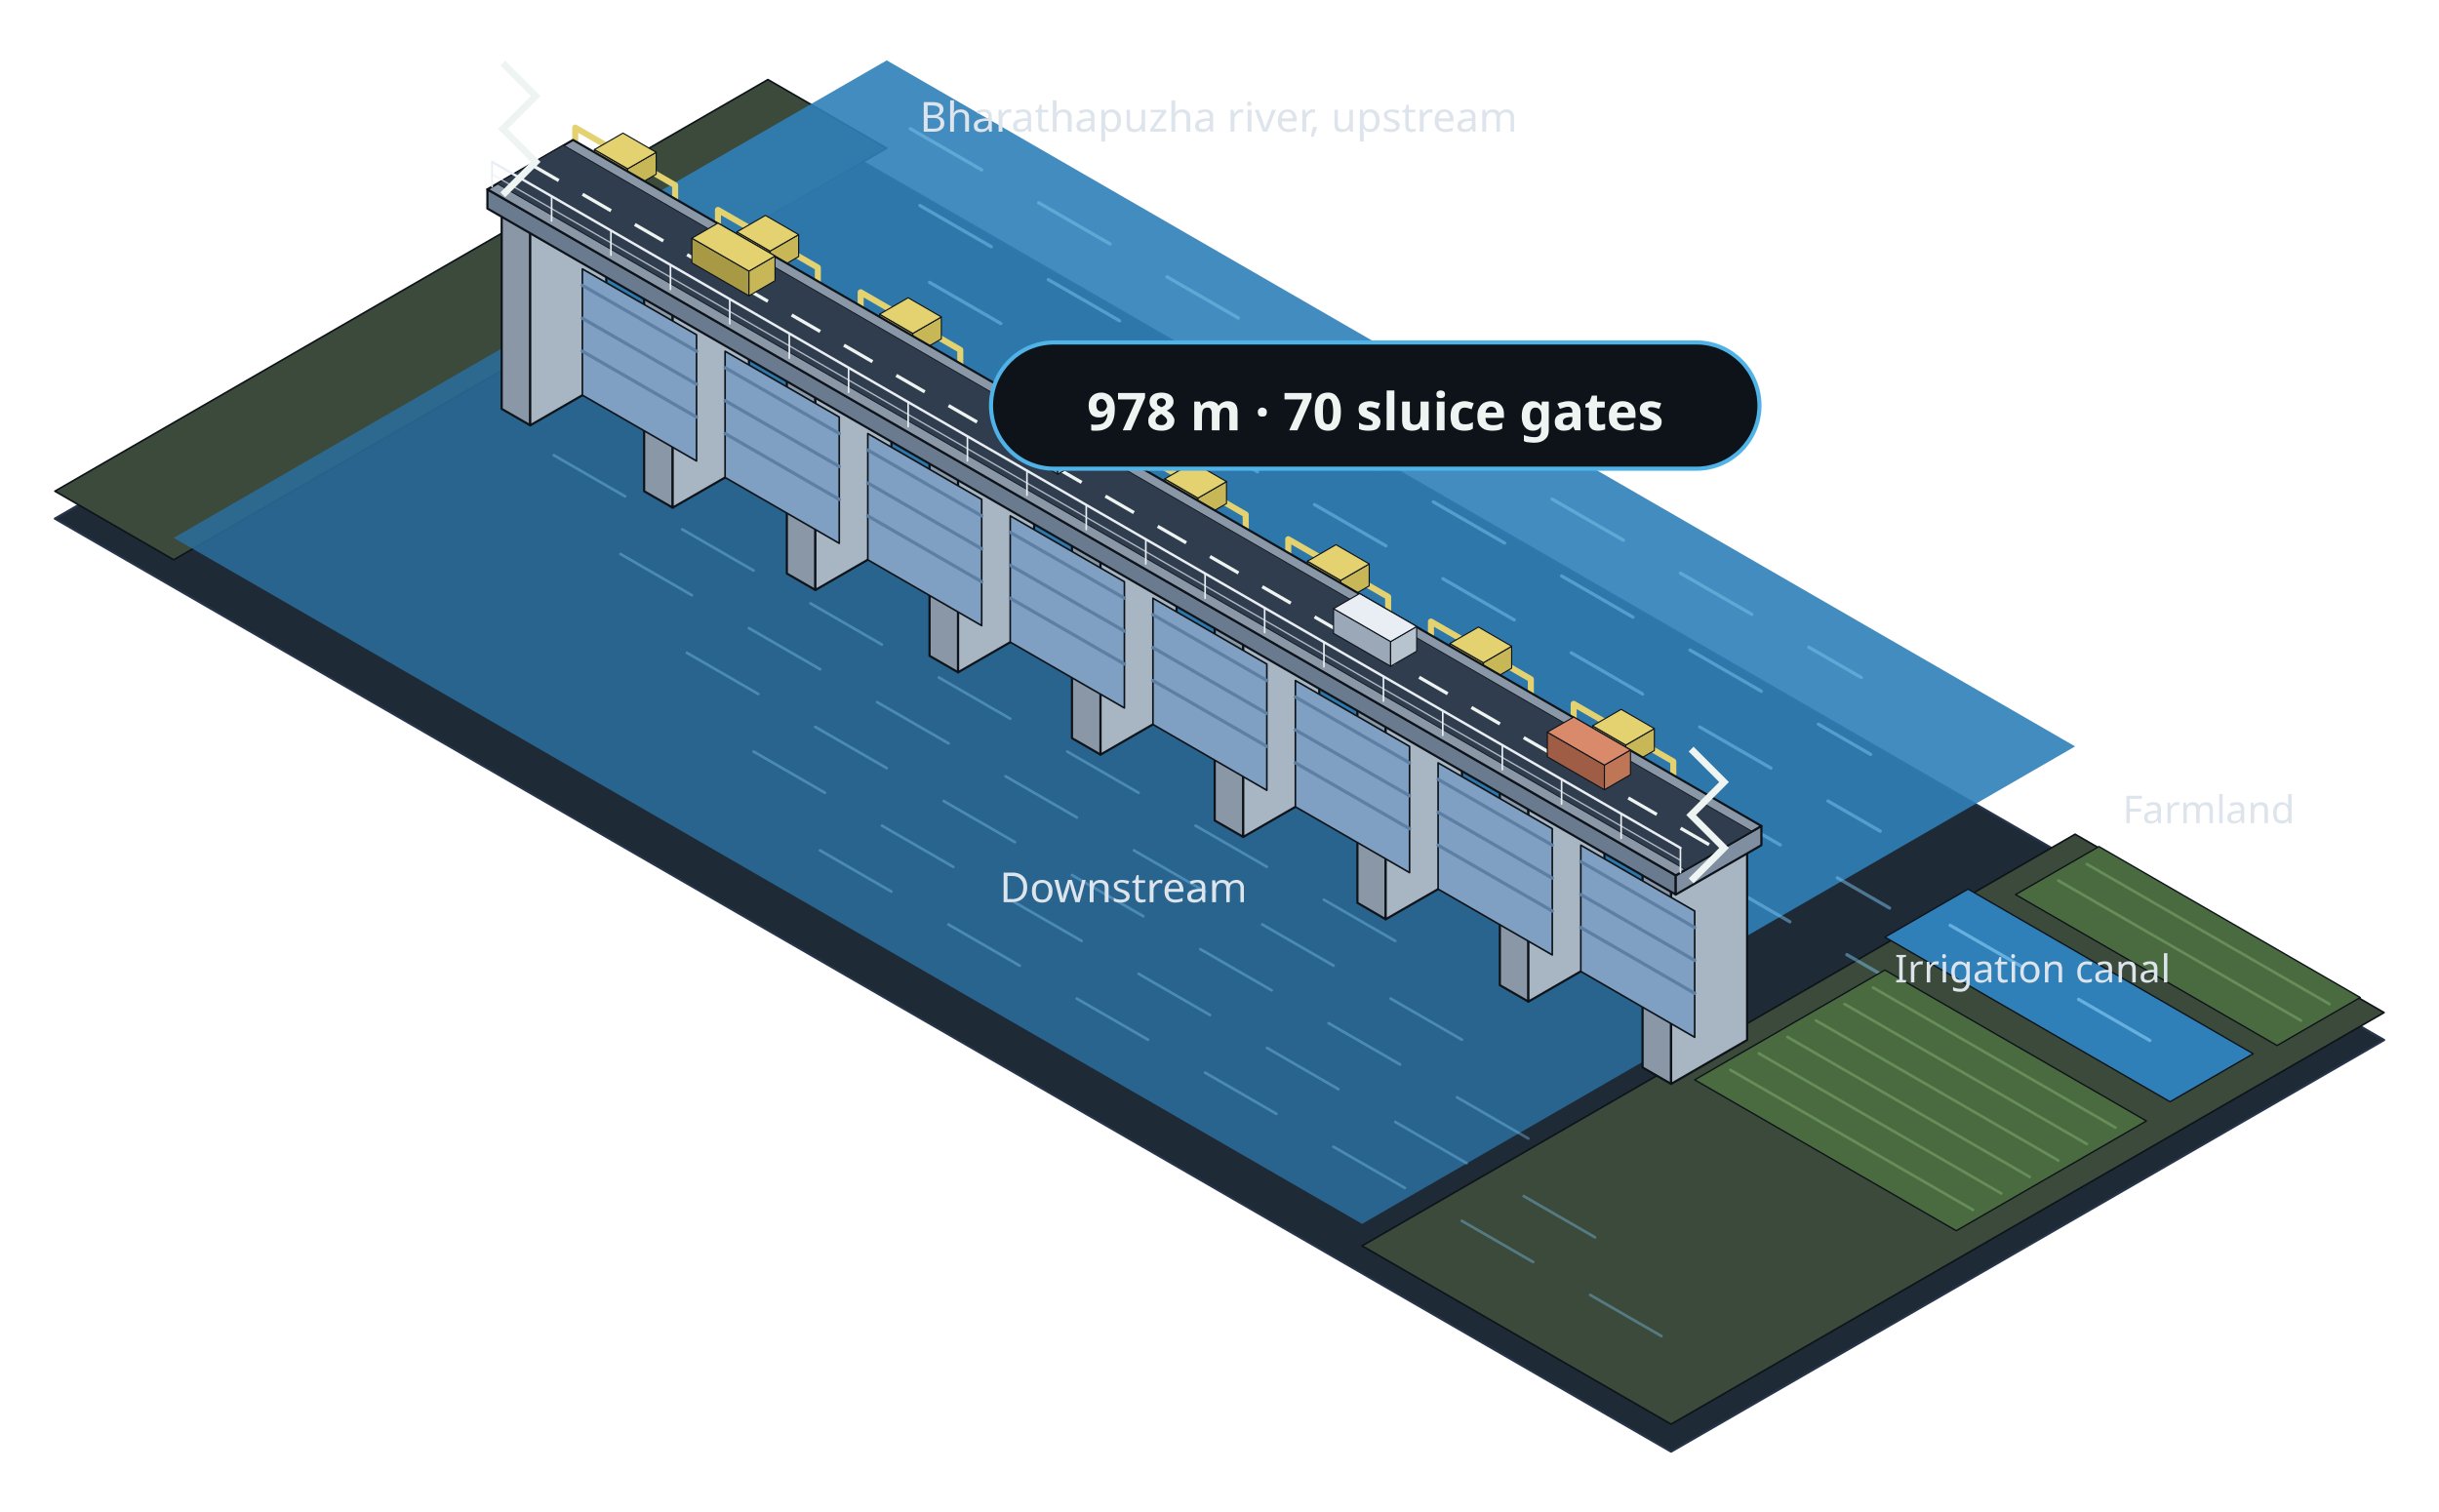
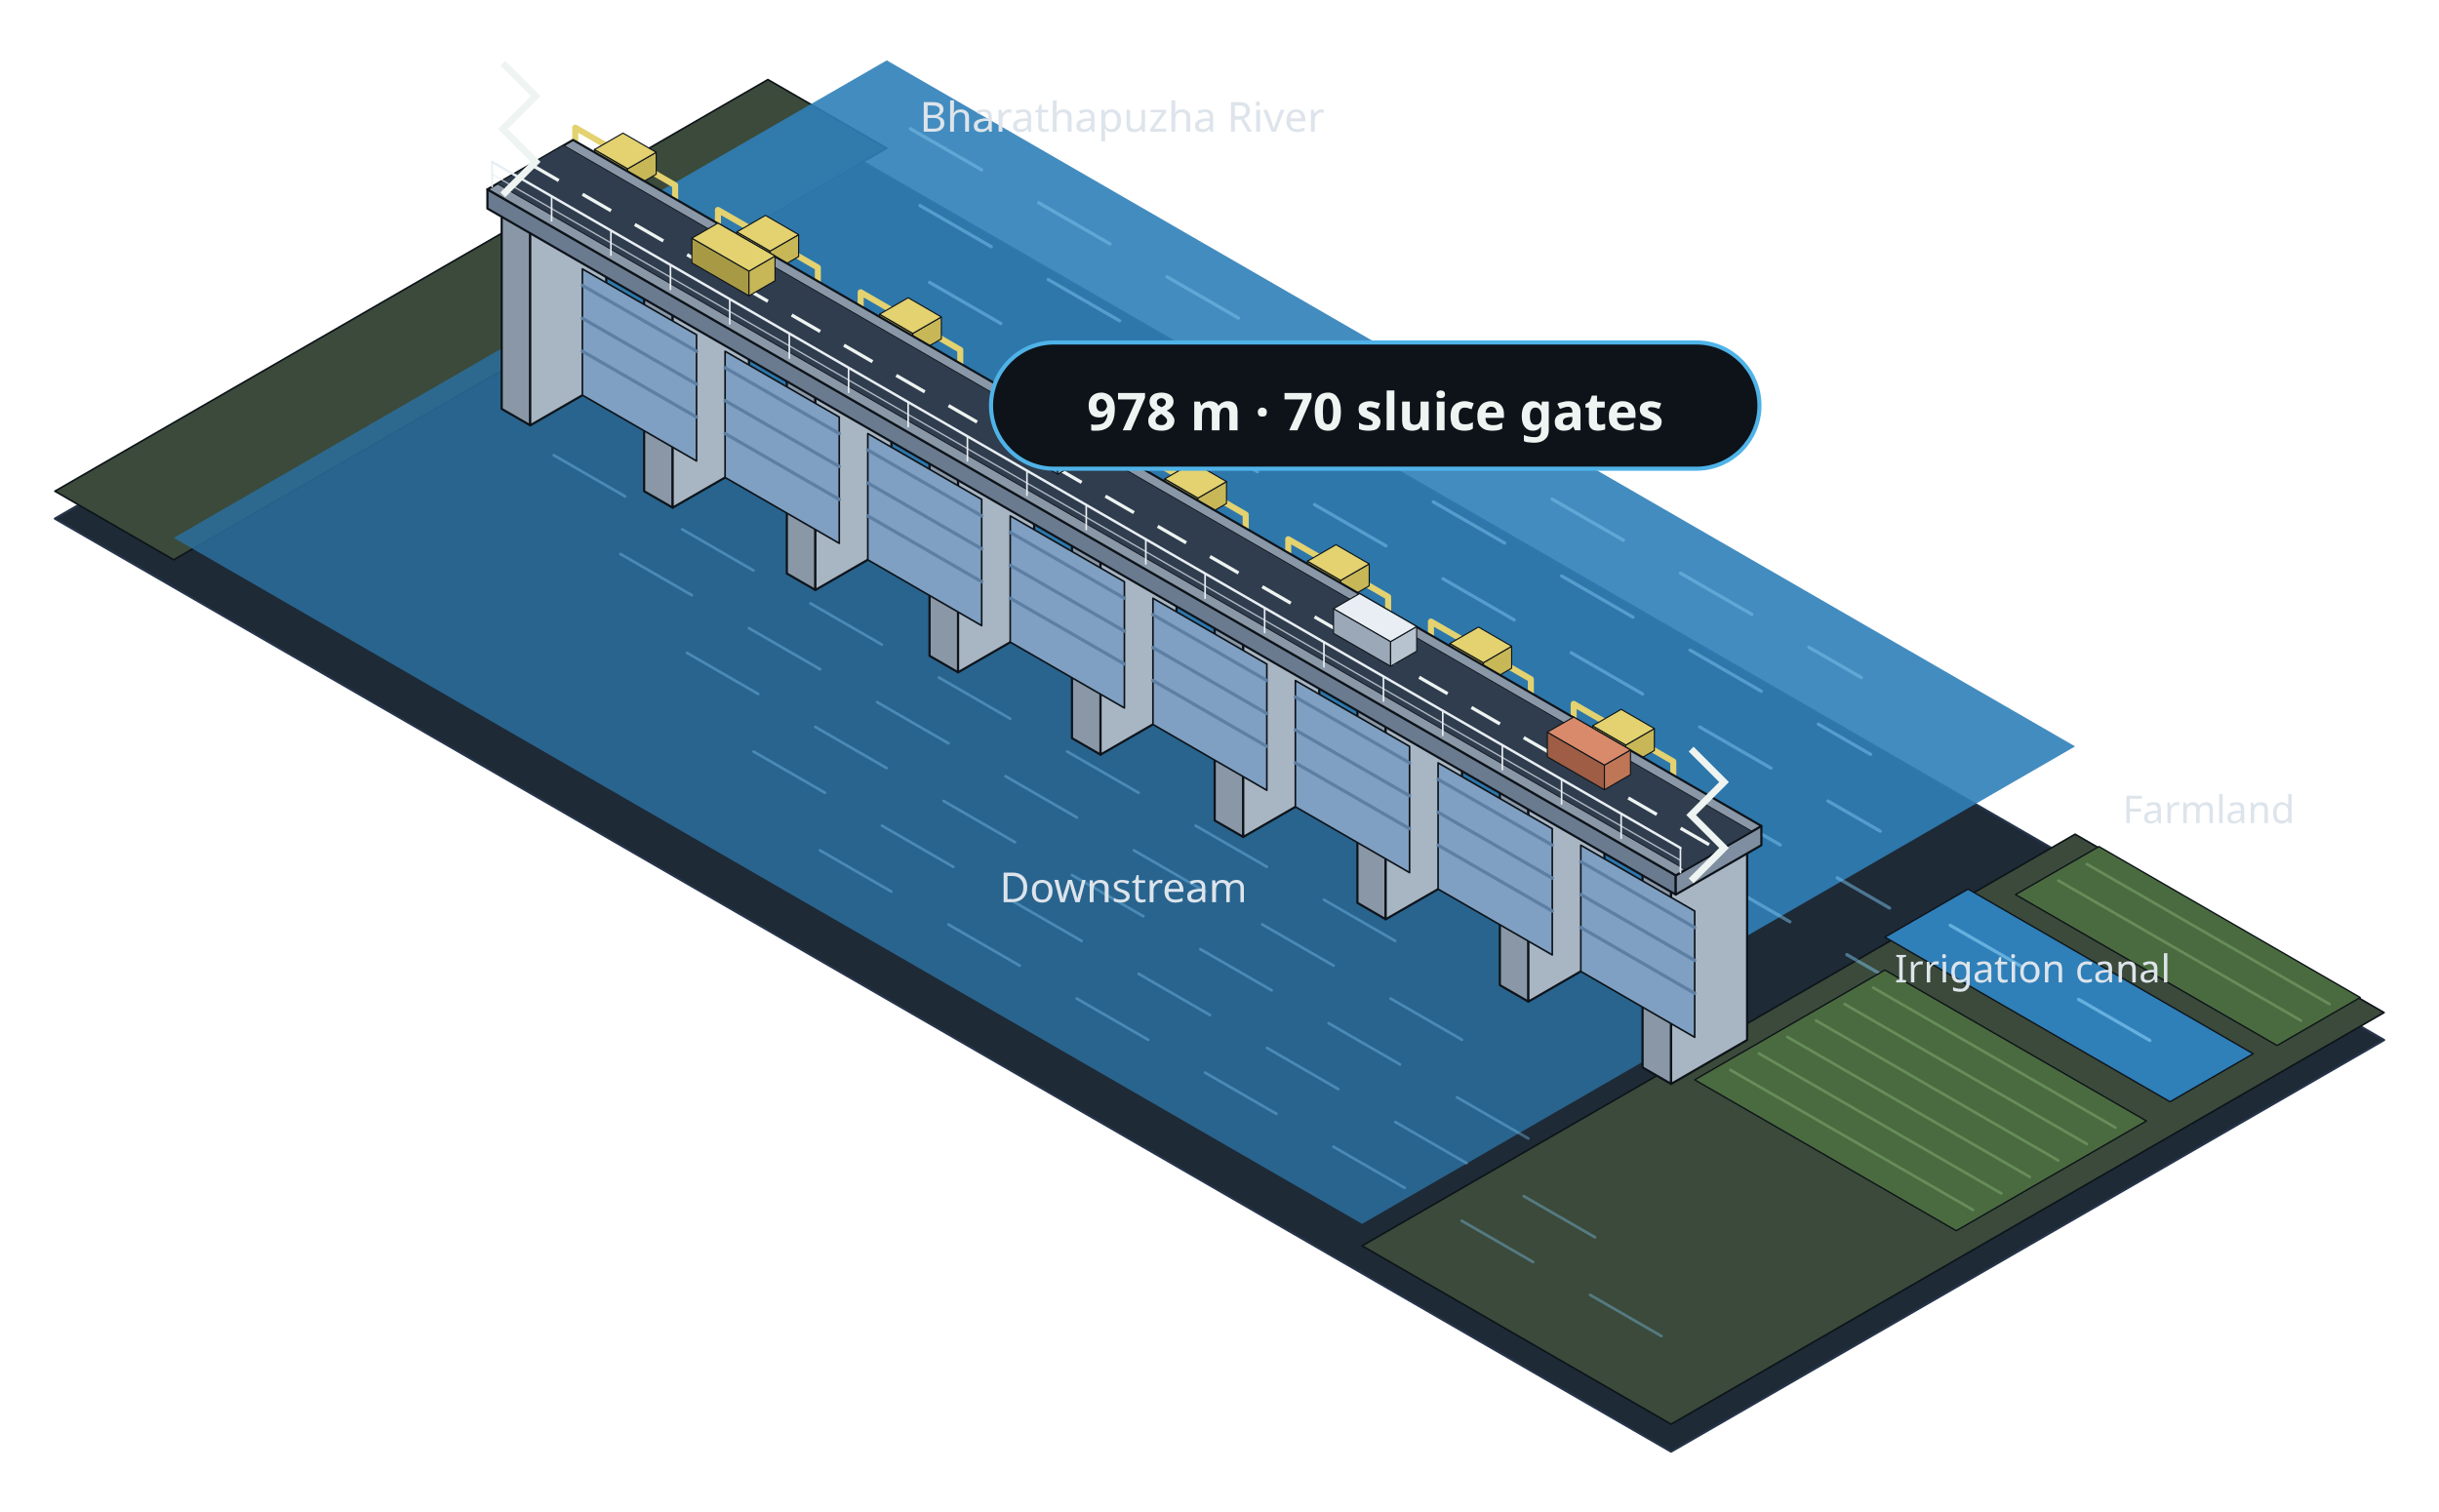
<svg xmlns="http://www.w3.org/2000/svg" width="1000" height="620" viewBox="-21.05 -12.70 88.87 54.70" aria-hidden="true">
  <g data-layer="structure">
    <polygon points="6.93,-9.00 65.82,25.00 39.84,40.00 -19.05,6.00" fill="#1E2A36" stroke="#26344A" stroke-width="0.08" stroke-linejoin="round" />
  </g>
  <g data-layer="structure" data-key="banks" data-tip="River banks" class="hot">
    <polygon points="6.93,-10.00 11.26,-7.50 -14.72,7.50 -19.05,5.00" fill="#3B4A3A" stroke="#0D1319" stroke-width="0.06" stroke-linejoin="round" />
    <polygon points="54.56,17.50 65.82,24.00 39.84,39.00 28.58,32.50" fill="#3B4A3A" stroke="#0D1319" stroke-width="0.06" stroke-linejoin="round" />
  </g>
  <g data-layer="water" data-key="upstream" data-tip="Upstream water, held higher by the gates" class="hot">
    <polygon points="11.26,-10.70 54.56,14.30 42.44,21.30 -0.87,-3.70" fill="#2F7FB8" stroke="none" stroke-width="0.08" stroke-linejoin="round" opacity="0.9" />
    <polyline points="12.12,-8.21 46.77,11.79" fill="none" stroke="#7CC4EE" stroke-width="0.12" stroke-linecap="round" stroke-linejoin="round" opacity="0.5" stroke-dasharray="3 2.4" class="flow" style="--p:5.40" />
    <polyline points="12.47,-5.41 47.11,14.59" fill="none" stroke="#7CC4EE" stroke-width="0.12" stroke-linecap="round" stroke-linejoin="round" opacity="0.5" stroke-dasharray="3 2.4" class="flow" style="--p:5.40" />
    <polyline points="12.82,-2.61 47.46,17.39" fill="none" stroke="#7CC4EE" stroke-width="0.12" stroke-linecap="round" stroke-linejoin="round" opacity="0.5" stroke-dasharray="3 2.4" class="flow" style="--p:5.40" />
    <polyline points="13.16,0.19 47.80,20.19" fill="none" stroke="#7CC4EE" stroke-width="0.12" stroke-linecap="round" stroke-linejoin="round" opacity="0.5" stroke-dasharray="3 2.4" class="flow" style="--p:5.40" />
    <polyline points="13.51,2.99 48.15,22.99" fill="none" stroke="#7CC4EE" stroke-width="0.12" stroke-linecap="round" stroke-linejoin="round" opacity="0.5" stroke-dasharray="3 2.4" class="flow" style="--p:5.40" />
  </g>
  <g data-layer="water" data-key="downstream" data-tip="Downstream water, at a lower level" class="hot">
    <polygon points="-2.60,-0.30 40.70,24.70 28.58,31.70 -14.72,6.70" fill="#2A6E9E" stroke="none" stroke-width="0.08" stroke-linejoin="round" opacity="0.85" />
    <polyline points="-0.87,3.69 30.31,21.69" fill="none" stroke="#7CC4EE" stroke-width="0.1" stroke-linecap="round" stroke-linejoin="round" opacity="0.4" stroke-dasharray="3 2.4" class="flow" style="--p:5.40" />
    <polyline points="1.56,7.29 32.74,25.29" fill="none" stroke="#7CC4EE" stroke-width="0.1" stroke-linecap="round" stroke-linejoin="round" opacity="0.4" stroke-dasharray="3 2.4" class="flow" style="--p:5.40" />
    <polyline points="3.98,10.89 35.16,28.89" fill="none" stroke="#7CC4EE" stroke-width="0.1" stroke-linecap="round" stroke-linejoin="round" opacity="0.4" stroke-dasharray="3 2.4" class="flow" style="--p:5.40" />
    <polyline points="6.41,14.49 37.59,32.49" fill="none" stroke="#7CC4EE" stroke-width="0.1" stroke-linecap="round" stroke-linejoin="round" opacity="0.4" stroke-dasharray="3 2.4" class="flow" style="--p:5.40" />
    <polyline points="8.83,18.09 40.01,36.09" fill="none" stroke="#7CC4EE" stroke-width="0.1" stroke-linecap="round" stroke-linejoin="round" opacity="0.4" stroke-dasharray="3 2.4" class="flow" style="--p:5.40" />
  </g>
  <g data-layer="structure" data-key="farmland" data-tip="Farmland irrigated from the canal" class="hot">
    <polygon points="55.43,17.95 64.95,23.45 61.92,25.20 52.39,19.70" fill="#4A6B3F" stroke="#0D1319" stroke-width="0.05" stroke-linejoin="round" />
    <polyline points="54.99,18.59 63.83,23.69" fill="none" stroke="#6E9660" stroke-width="0.1" stroke-linecap="round" stroke-linejoin="round" opacity="0.8" />
    <polyline points="53.95,19.19 62.79,24.29" fill="none" stroke="#6E9660" stroke-width="0.1" stroke-linecap="round" stroke-linejoin="round" opacity="0.8" />
    <polygon points="47.63,22.45 57.16,27.95 50.23,31.95 40.70,26.45" fill="#4A6B3F" stroke="#0D1319" stroke-width="0.05" stroke-linejoin="round" />
    <polyline points="47.20,23.09 56.03,28.19" fill="none" stroke="#6E9660" stroke-width="0.1" stroke-linecap="round" stroke-linejoin="round" opacity="0.8" />
    <polyline points="46.16,23.69 54.99,28.79" fill="none" stroke="#6E9660" stroke-width="0.1" stroke-linecap="round" stroke-linejoin="round" opacity="0.8" />
    <polyline points="45.12,24.29 53.95,29.39" fill="none" stroke="#6E9660" stroke-width="0.1" stroke-linecap="round" stroke-linejoin="round" opacity="0.8" />
    <polyline points="44.08,24.89 52.91,29.99" fill="none" stroke="#6E9660" stroke-width="0.1" stroke-linecap="round" stroke-linejoin="round" opacity="0.8" />
    <polyline points="43.04,25.49 51.87,30.59" fill="none" stroke="#6E9660" stroke-width="0.1" stroke-linecap="round" stroke-linejoin="round" opacity="0.8" />
    <polyline points="42.00,26.09 50.84,31.19" fill="none" stroke="#6E9660" stroke-width="0.1" stroke-linecap="round" stroke-linejoin="round" opacity="0.8" />
  </g>
  <g data-layer="water" data-key="canal" data-tip="Irrigation canal fed from the upstream pond" class="hot">
    <polygon points="50.66,19.50 61.05,25.50 58.02,27.25 47.63,21.25" fill="#2F7FB8" stroke="#0D1319" stroke-width="0.05" stroke-linejoin="round" />
    <polyline points="50.01,20.82 59.11,26.07" fill="none" stroke="#7CC4EE" stroke-width="0.12" stroke-linecap="round" stroke-linejoin="round" opacity="0.7" stroke-dasharray="3 2.4" class="flow" style="--p:5.40" />
  </g>
  <text x="56.29" y="17.10" font-family="DM Sans, sans-serif" font-size="1.4" font-weight="400" fill="#DDE4EB" text-anchor="start">Farmland</text>
  <text x="47.98" y="22.90" font-family="DM Sans, sans-serif" font-size="1.4" font-weight="400" fill="#DDE4EB" text-anchor="start">Irrigation canal</text>
  <g data-layer="structure" data-key="pier" data-tip="Pier" class="hot">
    <polygon points="-2.77,2.00 -1.73,2.60 -1.73,-4.60 -2.77,-5.20" fill="#8997A7" stroke="#0D1319" stroke-width="0.08" stroke-linejoin="round" />
    <polygon points="1.04,1.00 -1.73,2.60 -1.73,-4.60 1.04,-6.20" fill="#A8B5C3" stroke="#0D1319" stroke-width="0.08" stroke-linejoin="round" />
    <polygon points="0.00,-6.80 1.04,-6.20 -1.73,-4.60 -2.77,-5.20" fill="#C9D3DD" stroke="#0D1319" stroke-width="0.08" stroke-linejoin="round" />
  </g>
  <g data-layer="structure">
    <polygon points="2.42,5.00 3.46,5.60 3.46,-1.60 2.42,-2.20" fill="#8997A7" stroke="#0D1319" stroke-width="0.08" stroke-linejoin="round" />
    <polygon points="6.24,4.00 3.46,5.60 3.46,-1.60 6.24,-3.20" fill="#A8B5C3" stroke="#0D1319" stroke-width="0.08" stroke-linejoin="round" />
    <polygon points="5.20,-3.80 6.24,-3.20 3.46,-1.60 2.42,-2.20" fill="#C9D3DD" stroke="#0D1319" stroke-width="0.08" stroke-linejoin="round" />
  </g>
  <g data-layer="structure">
    <polygon points="7.62,8.00 8.66,8.60 8.66,1.40 7.62,0.80" fill="#8997A7" stroke="#0D1319" stroke-width="0.08" stroke-linejoin="round" />
    <polygon points="11.43,7.00 8.66,8.60 8.66,1.40 11.43,-0.20" fill="#A8B5C3" stroke="#0D1319" stroke-width="0.08" stroke-linejoin="round" />
    <polygon points="10.39,-0.80 11.43,-0.20 8.66,1.40 7.62,0.80" fill="#C9D3DD" stroke="#0D1319" stroke-width="0.08" stroke-linejoin="round" />
  </g>
  <g data-layer="structure">
    <polygon points="12.82,11.00 13.86,11.60 13.86,4.40 12.82,3.80" fill="#8997A7" stroke="#0D1319" stroke-width="0.08" stroke-linejoin="round" />
    <polygon points="16.63,10.00 13.86,11.60 13.86,4.40 16.63,2.80" fill="#A8B5C3" stroke="#0D1319" stroke-width="0.08" stroke-linejoin="round" />
    <polygon points="15.59,2.20 16.63,2.80 13.86,4.40 12.82,3.80" fill="#C9D3DD" stroke="#0D1319" stroke-width="0.08" stroke-linejoin="round" />
  </g>
  <g data-layer="structure">
    <polygon points="18.01,14.00 19.05,14.60 19.05,7.40 18.01,6.80" fill="#8997A7" stroke="#0D1319" stroke-width="0.08" stroke-linejoin="round" />
    <polygon points="21.82,13.00 19.05,14.60 19.05,7.40 21.82,5.80" fill="#A8B5C3" stroke="#0D1319" stroke-width="0.08" stroke-linejoin="round" />
    <polygon points="20.78,5.20 21.82,5.80 19.05,7.40 18.01,6.80" fill="#C9D3DD" stroke="#0D1319" stroke-width="0.08" stroke-linejoin="round" />
  </g>
  <g data-layer="structure">
    <polygon points="23.21,17.00 24.25,17.60 24.25,10.40 23.21,9.80" fill="#8997A7" stroke="#0D1319" stroke-width="0.08" stroke-linejoin="round" />
    <polygon points="27.02,16.00 24.25,17.60 24.25,10.40 27.02,8.80" fill="#A8B5C3" stroke="#0D1319" stroke-width="0.08" stroke-linejoin="round" />
    <polygon points="25.98,8.20 27.02,8.80 24.25,10.40 23.21,9.80" fill="#C9D3DD" stroke="#0D1319" stroke-width="0.08" stroke-linejoin="round" />
  </g>
  <g data-layer="structure">
    <polygon points="28.41,20.00 29.44,20.60 29.44,13.40 28.41,12.80" fill="#8997A7" stroke="#0D1319" stroke-width="0.08" stroke-linejoin="round" />
    <polygon points="32.22,19.00 29.44,20.60 29.44,13.40 32.22,11.80" fill="#A8B5C3" stroke="#0D1319" stroke-width="0.08" stroke-linejoin="round" />
    <polygon points="31.18,11.20 32.22,11.80 29.44,13.40 28.41,12.80" fill="#C9D3DD" stroke="#0D1319" stroke-width="0.08" stroke-linejoin="round" />
  </g>
  <g data-layer="structure">
    <polygon points="33.60,23.00 34.64,23.60 34.64,16.40 33.60,15.80" fill="#8997A7" stroke="#0D1319" stroke-width="0.08" stroke-linejoin="round" />
    <polygon points="37.41,22.00 34.64,23.60 34.64,16.40 37.41,14.80" fill="#A8B5C3" stroke="#0D1319" stroke-width="0.08" stroke-linejoin="round" />
    <polygon points="36.37,14.20 37.41,14.80 34.64,16.40 33.60,15.80" fill="#C9D3DD" stroke="#0D1319" stroke-width="0.08" stroke-linejoin="round" />
  </g>
  <g data-layer="structure">
    <polygon points="38.80,26.00 39.84,26.60 39.84,19.40 38.80,18.80" fill="#8997A7" stroke="#0D1319" stroke-width="0.08" stroke-linejoin="round" />
    <polygon points="42.61,25.00 39.84,26.60 39.84,19.40 42.61,17.80" fill="#A8B5C3" stroke="#0D1319" stroke-width="0.08" stroke-linejoin="round" />
    <polygon points="41.57,17.20 42.61,17.80 39.84,19.40 38.80,18.80" fill="#C9D3DD" stroke="#0D1319" stroke-width="0.08" stroke-linejoin="round" />
  </g>
  <g data-layer="equipment" data-key="gate" data-tip="Vertical-lift sluice gate" class="hot">
    <polygon points="0.17,1.50 4.33,3.90 4.33,-0.70 0.17,-3.10" fill="#7FA0C2" stroke="#0D1319" stroke-width="0.06" stroke-linejoin="round" />
    <polyline points="0.17,-0.10 4.33,2.30" fill="none" stroke="#5D7FA3" stroke-width="0.12" stroke-linecap="round" stroke-linejoin="round" />
    <polyline points="0.17,-1.30 4.33,1.10" fill="none" stroke="#5D7FA3" stroke-width="0.12" stroke-linecap="round" stroke-linejoin="round" />
    <polyline points="0.17,-2.50 4.33,-0.10" fill="none" stroke="#5D7FA3" stroke-width="0.12" stroke-linecap="round" stroke-linejoin="round" />
  </g>
  <g data-layer="equipment" data-key="hoist" data-tip="Gate hoist frame" class="hot">
    <polyline points="-0.09,-5.25 -0.09,-8.25 3.55,-6.15 3.55,-3.15" fill="none" stroke="#E3D26F" stroke-width="0.22" stroke-linecap="round" stroke-linejoin="round" />
    <polygon points="0.61,-6.65 1.82,-5.95 1.82,-6.75 0.61,-7.45" fill="#A89A45" stroke="#0D1319" stroke-width="0.04" stroke-linejoin="round" />
    <polygon points="2.86,-6.55 1.82,-5.95 1.82,-6.75 2.86,-7.35" fill="#C7B757" stroke="#0D1319" stroke-width="0.04" stroke-linejoin="round" />
    <polygon points="1.65,-8.05 2.86,-7.35 1.82,-6.75 0.61,-7.45" fill="#E3D26F" stroke="#0D1319" stroke-width="0.04" stroke-linejoin="round" />
  </g>
  <g data-layer="equipment">
    <polygon points="5.37,4.50 9.53,6.90 9.53,2.30 5.37,-0.10" fill="#7FA0C2" stroke="#0D1319" stroke-width="0.06" stroke-linejoin="round" />
    <polyline points="5.37,2.90 9.53,5.30" fill="none" stroke="#5D7FA3" stroke-width="0.12" stroke-linecap="round" stroke-linejoin="round" />
    <polyline points="5.37,1.70 9.53,4.10" fill="none" stroke="#5D7FA3" stroke-width="0.12" stroke-linecap="round" stroke-linejoin="round" />
    <polyline points="5.37,0.50 9.53,2.90" fill="none" stroke="#5D7FA3" stroke-width="0.12" stroke-linecap="round" stroke-linejoin="round" />
  </g>
  <g data-layer="equipment">
    <polyline points="5.11,-2.25 5.11,-5.25 8.75,-3.15 8.75,-0.15" fill="none" stroke="#E3D26F" stroke-width="0.22" stroke-linecap="round" stroke-linejoin="round" />
    <polygon points="5.80,-3.65 7.01,-2.95 7.01,-3.75 5.80,-4.45" fill="#A89A45" stroke="#0D1319" stroke-width="0.04" stroke-linejoin="round" />
    <polygon points="8.05,-3.55 7.01,-2.95 7.01,-3.75 8.05,-4.35" fill="#C7B757" stroke="#0D1319" stroke-width="0.04" stroke-linejoin="round" />
    <polygon points="6.84,-5.05 8.05,-4.35 7.01,-3.75 5.80,-4.45" fill="#E3D26F" stroke="#0D1319" stroke-width="0.04" stroke-linejoin="round" />
  </g>
  <g data-layer="equipment">
    <polygon points="10.57,7.50 14.72,9.90 14.72,5.30 10.57,2.90" fill="#7FA0C2" stroke="#0D1319" stroke-width="0.06" stroke-linejoin="round" />
    <polyline points="10.57,5.90 14.72,8.30" fill="none" stroke="#5D7FA3" stroke-width="0.12" stroke-linecap="round" stroke-linejoin="round" />
    <polyline points="10.57,4.70 14.72,7.10" fill="none" stroke="#5D7FA3" stroke-width="0.12" stroke-linecap="round" stroke-linejoin="round" />
    <polyline points="10.57,3.50 14.72,5.90" fill="none" stroke="#5D7FA3" stroke-width="0.12" stroke-linecap="round" stroke-linejoin="round" />
  </g>
  <g data-layer="equipment">
    <polyline points="10.31,0.75 10.31,-2.25 13.94,-0.15 13.94,2.85" fill="none" stroke="#E3D26F" stroke-width="0.22" stroke-linecap="round" stroke-linejoin="round" />
    <polygon points="11.00,-0.65 12.21,0.05 12.21,-0.75 11.00,-1.45" fill="#A89A45" stroke="#0D1319" stroke-width="0.04" stroke-linejoin="round" />
    <polygon points="13.25,-0.55 12.21,0.05 12.21,-0.75 13.25,-1.35" fill="#C7B757" stroke="#0D1319" stroke-width="0.04" stroke-linejoin="round" />
    <polygon points="12.04,-2.05 13.25,-1.35 12.21,-0.75 11.00,-1.45" fill="#E3D26F" stroke="#0D1319" stroke-width="0.04" stroke-linejoin="round" />
  </g>
  <g data-layer="equipment">
    <polygon points="15.76,10.50 19.92,12.90 19.92,8.30 15.76,5.90" fill="#7FA0C2" stroke="#0D1319" stroke-width="0.06" stroke-linejoin="round" />
    <polyline points="15.76,8.90 19.92,11.30" fill="none" stroke="#5D7FA3" stroke-width="0.12" stroke-linecap="round" stroke-linejoin="round" />
    <polyline points="15.76,7.70 19.92,10.10" fill="none" stroke="#5D7FA3" stroke-width="0.12" stroke-linecap="round" stroke-linejoin="round" />
    <polyline points="15.76,6.50 19.92,8.90" fill="none" stroke="#5D7FA3" stroke-width="0.12" stroke-linecap="round" stroke-linejoin="round" />
  </g>
  <g data-layer="equipment">
    <polyline points="15.50,3.75 15.50,0.75 19.14,2.85 19.14,5.85" fill="none" stroke="#E3D26F" stroke-width="0.22" stroke-linecap="round" stroke-linejoin="round" />
    <polygon points="16.19,2.35 17.41,3.05 17.41,2.25 16.19,1.55" fill="#A89A45" stroke="#0D1319" stroke-width="0.04" stroke-linejoin="round" />
    <polygon points="18.45,2.45 17.41,3.05 17.41,2.25 18.45,1.65" fill="#C7B757" stroke="#0D1319" stroke-width="0.04" stroke-linejoin="round" />
    <polygon points="17.23,0.95 18.45,1.65 17.41,2.25 16.19,1.55" fill="#E3D26F" stroke="#0D1319" stroke-width="0.04" stroke-linejoin="round" />
  </g>
  <g data-layer="equipment">
    <polygon points="20.96,13.50 25.11,15.90 25.11,11.30 20.96,8.90" fill="#7FA0C2" stroke="#0D1319" stroke-width="0.06" stroke-linejoin="round" />
    <polyline points="20.96,11.90 25.11,14.30" fill="none" stroke="#5D7FA3" stroke-width="0.12" stroke-linecap="round" stroke-linejoin="round" />
    <polyline points="20.96,10.70 25.11,13.10" fill="none" stroke="#5D7FA3" stroke-width="0.12" stroke-linecap="round" stroke-linejoin="round" />
    <polyline points="20.96,9.50 25.11,11.90" fill="none" stroke="#5D7FA3" stroke-width="0.12" stroke-linecap="round" stroke-linejoin="round" />
  </g>
  <g data-layer="equipment">
    <polyline points="20.70,6.75 20.70,3.75 24.34,5.85 24.34,8.85" fill="none" stroke="#E3D26F" stroke-width="0.22" stroke-linecap="round" stroke-linejoin="round" />
    <polygon points="21.39,5.35 22.60,6.05 22.60,5.25 21.39,4.55" fill="#A89A45" stroke="#0D1319" stroke-width="0.04" stroke-linejoin="round" />
    <polygon points="23.64,5.45 22.60,6.05 22.60,5.25 23.64,4.65" fill="#C7B757" stroke="#0D1319" stroke-width="0.04" stroke-linejoin="round" />
    <polygon points="22.43,3.95 23.64,4.65 22.60,5.25 21.39,4.55" fill="#E3D26F" stroke="#0D1319" stroke-width="0.04" stroke-linejoin="round" />
  </g>
  <g data-layer="equipment">
    <polygon points="26.15,16.50 30.31,18.90 30.31,14.30 26.15,11.90" fill="#7FA0C2" stroke="#0D1319" stroke-width="0.06" stroke-linejoin="round" />
    <polyline points="26.15,14.90 30.31,17.30" fill="none" stroke="#5D7FA3" stroke-width="0.12" stroke-linecap="round" stroke-linejoin="round" />
    <polyline points="26.15,13.70 30.31,16.10" fill="none" stroke="#5D7FA3" stroke-width="0.12" stroke-linecap="round" stroke-linejoin="round" />
    <polyline points="26.15,12.50 30.31,14.90" fill="none" stroke="#5D7FA3" stroke-width="0.12" stroke-linecap="round" stroke-linejoin="round" />
  </g>
  <g data-layer="equipment">
    <polyline points="25.89,9.75 25.89,6.75 29.53,8.85 29.53,11.85" fill="none" stroke="#E3D26F" stroke-width="0.22" stroke-linecap="round" stroke-linejoin="round" />
    <polygon points="26.59,8.35 27.80,9.05 27.80,8.25 26.59,7.55" fill="#A89A45" stroke="#0D1319" stroke-width="0.04" stroke-linejoin="round" />
    <polygon points="28.84,8.45 27.80,9.05 27.80,8.25 28.84,7.65" fill="#C7B757" stroke="#0D1319" stroke-width="0.04" stroke-linejoin="round" />
    <polygon points="27.63,6.95 28.84,7.65 27.80,8.25 26.59,7.55" fill="#E3D26F" stroke="#0D1319" stroke-width="0.04" stroke-linejoin="round" />
  </g>
  <g data-layer="equipment">
    <polygon points="31.35,19.50 35.51,21.90 35.51,17.30 31.35,14.90" fill="#7FA0C2" stroke="#0D1319" stroke-width="0.06" stroke-linejoin="round" />
    <polyline points="31.35,17.90 35.51,20.30" fill="none" stroke="#5D7FA3" stroke-width="0.12" stroke-linecap="round" stroke-linejoin="round" />
    <polyline points="31.35,16.70 35.51,19.10" fill="none" stroke="#5D7FA3" stroke-width="0.12" stroke-linecap="round" stroke-linejoin="round" />
    <polyline points="31.35,15.50 35.51,17.90" fill="none" stroke="#5D7FA3" stroke-width="0.12" stroke-linecap="round" stroke-linejoin="round" />
  </g>
  <g data-layer="equipment">
    <polyline points="31.09,12.75 31.09,9.75 34.73,11.85 34.73,14.85" fill="none" stroke="#E3D26F" stroke-width="0.22" stroke-linecap="round" stroke-linejoin="round" />
    <polygon points="31.78,11.35 33.00,12.05 33.00,11.25 31.78,10.55" fill="#A89A45" stroke="#0D1319" stroke-width="0.04" stroke-linejoin="round" />
    <polygon points="34.03,11.45 33.00,12.05 33.00,11.25 34.03,10.65" fill="#C7B757" stroke="#0D1319" stroke-width="0.04" stroke-linejoin="round" />
    <polygon points="32.82,9.95 34.03,10.65 33.00,11.25 31.78,10.55" fill="#E3D26F" stroke="#0D1319" stroke-width="0.04" stroke-linejoin="round" />
  </g>
  <g data-layer="equipment">
    <polygon points="36.55,22.50 40.70,24.90 40.70,20.30 36.55,17.90" fill="#7FA0C2" stroke="#0D1319" stroke-width="0.06" stroke-linejoin="round" />
    <polyline points="36.55,20.90 40.70,23.30" fill="none" stroke="#5D7FA3" stroke-width="0.12" stroke-linecap="round" stroke-linejoin="round" />
    <polyline points="36.55,19.70 40.70,22.10" fill="none" stroke="#5D7FA3" stroke-width="0.12" stroke-linecap="round" stroke-linejoin="round" />
    <polyline points="36.55,18.50 40.70,20.90" fill="none" stroke="#5D7FA3" stroke-width="0.12" stroke-linecap="round" stroke-linejoin="round" />
  </g>
  <g data-layer="equipment">
    <polyline points="36.29,15.75 36.29,12.75 39.92,14.85 39.92,17.85" fill="none" stroke="#E3D26F" stroke-width="0.22" stroke-linecap="round" stroke-linejoin="round" />
    <polygon points="36.98,14.35 38.19,15.05 38.19,14.25 36.98,13.55" fill="#A89A45" stroke="#0D1319" stroke-width="0.04" stroke-linejoin="round" />
    <polygon points="39.23,14.45 38.19,15.05 38.19,14.25 39.23,13.65" fill="#C7B757" stroke="#0D1319" stroke-width="0.04" stroke-linejoin="round" />
    <polygon points="38.02,12.95 39.23,13.65 38.19,14.25 36.98,13.55" fill="#E3D26F" stroke="#0D1319" stroke-width="0.04" stroke-linejoin="round" />
  </g>
  <g data-layer="structure" data-key="deck" data-tip="Bridge deck and road" class="hot">
    <polygon points="-3.29,-5.30 40.01,19.70 40.01,19.00 -3.29,-6.00" fill="#6A7A8F" stroke="#0D1319" stroke-width="0.08" stroke-linejoin="round" />
    <polygon points="43.13,17.90 40.01,19.70 40.01,19.00 43.13,17.20" fill="#7F8EA0" stroke="#0D1319" stroke-width="0.08" stroke-linejoin="round" />
    <polygon points="-0.17,-7.80 43.13,17.20 40.01,19.00 -3.29,-6.00" fill="#8997A7" stroke="#0D1319" stroke-width="0.08" stroke-linejoin="round" />
    <polygon points="-0.52,-7.61 42.78,17.39 40.36,18.79 -2.94,-6.21" fill="#2F3D4E" stroke="#0D1319" stroke-width="0.03" stroke-linejoin="round" />
    <polyline points="-1.73,-6.92 41.57,18.08" fill="none" stroke="#EEF4F1" stroke-width="0.12" stroke-linecap="butt" stroke-linejoin="round" stroke-dasharray="1.2 1" />
    <polyline points="-3.12,-7.00 40.18,18.00" fill="none" stroke="#E8EEF3" stroke-width="0.09" stroke-linecap="round" stroke-linejoin="round" />
    <polyline points="-3.12,-6.55 40.18,18.45" fill="none" stroke="#E8EEF3" stroke-width="0.05" stroke-linecap="round" stroke-linejoin="round" opacity="0.7" />
    <polyline points="-3.12,-6.10 -3.12,-7.00" fill="none" stroke="#E8EEF3" stroke-width="0.06" stroke-linecap="round" stroke-linejoin="round" />
    <polyline points="-0.95,-4.85 -0.95,-5.75" fill="none" stroke="#E8EEF3" stroke-width="0.06" stroke-linecap="round" stroke-linejoin="round" />
    <polyline points="1.21,-3.60 1.21,-4.50" fill="none" stroke="#E8EEF3" stroke-width="0.06" stroke-linecap="round" stroke-linejoin="round" />
    <polyline points="3.38,-2.35 3.38,-3.25" fill="none" stroke="#E8EEF3" stroke-width="0.06" stroke-linecap="round" stroke-linejoin="round" />
    <polyline points="5.54,-1.10 5.54,-2.00" fill="none" stroke="#E8EEF3" stroke-width="0.06" stroke-linecap="round" stroke-linejoin="round" />
    <polyline points="7.71,0.15 7.71,-0.75" fill="none" stroke="#E8EEF3" stroke-width="0.06" stroke-linecap="round" stroke-linejoin="round" />
    <polyline points="9.87,1.40 9.87,0.50" fill="none" stroke="#E8EEF3" stroke-width="0.06" stroke-linecap="round" stroke-linejoin="round" />
    <polyline points="12.04,2.65 12.04,1.75" fill="none" stroke="#E8EEF3" stroke-width="0.06" stroke-linecap="round" stroke-linejoin="round" />
    <polyline points="14.20,3.90 14.20,3.00" fill="none" stroke="#E8EEF3" stroke-width="0.06" stroke-linecap="round" stroke-linejoin="round" />
    <polyline points="16.37,5.15 16.37,4.25" fill="none" stroke="#E8EEF3" stroke-width="0.06" stroke-linecap="round" stroke-linejoin="round" />
    <polyline points="18.53,6.40 18.53,5.50" fill="none" stroke="#E8EEF3" stroke-width="0.06" stroke-linecap="round" stroke-linejoin="round" />
    <polyline points="20.70,7.65 20.70,6.75" fill="none" stroke="#E8EEF3" stroke-width="0.06" stroke-linecap="round" stroke-linejoin="round" />
    <polyline points="22.86,8.90 22.86,8.00" fill="none" stroke="#E8EEF3" stroke-width="0.06" stroke-linecap="round" stroke-linejoin="round" />
    <polyline points="25.03,10.15 25.03,9.25" fill="none" stroke="#E8EEF3" stroke-width="0.06" stroke-linecap="round" stroke-linejoin="round" />
    <polyline points="27.19,11.40 27.19,10.50" fill="none" stroke="#E8EEF3" stroke-width="0.06" stroke-linecap="round" stroke-linejoin="round" />
    <polyline points="29.36,12.65 29.36,11.75" fill="none" stroke="#E8EEF3" stroke-width="0.06" stroke-linecap="round" stroke-linejoin="round" />
    <polyline points="31.52,13.90 31.52,13.00" fill="none" stroke="#E8EEF3" stroke-width="0.06" stroke-linecap="round" stroke-linejoin="round" />
    <polyline points="33.69,15.15 33.69,14.25" fill="none" stroke="#E8EEF3" stroke-width="0.06" stroke-linecap="round" stroke-linejoin="round" />
    <polyline points="35.85,16.40 35.85,15.50" fill="none" stroke="#E8EEF3" stroke-width="0.06" stroke-linecap="round" stroke-linejoin="round" />
    <polyline points="38.02,17.65 38.02,16.75" fill="none" stroke="#E8EEF3" stroke-width="0.06" stroke-linecap="round" stroke-linejoin="round" />
    <polyline points="40.18,18.90 40.18,18.00" fill="none" stroke="#E8EEF3" stroke-width="0.06" stroke-linecap="round" stroke-linejoin="round" />
  </g>
  <g data-layer="structure" data-key="traffic" data-tip="Road traffic on the bridge" class="hot">
    <polygon points="4.16,-3.32 6.24,-2.12 6.24,-3.02 4.16,-4.22" fill="#A89A45" stroke="#0D1319" stroke-width="0.04" stroke-linejoin="round" />
    <polygon points="7.19,-2.67 6.24,-2.12 6.24,-3.02 7.19,-3.57" fill="#C7B757" stroke="#0D1319" stroke-width="0.04" stroke-linejoin="round" />
    <polygon points="5.11,-4.77 7.19,-3.57 6.24,-3.02 4.16,-4.22" fill="#E3D26F" stroke="#0D1319" stroke-width="0.04" stroke-linejoin="round" />
    <polygon points="15.42,3.18 17.49,4.38 17.49,3.48 15.42,2.28" fill="#4F8FB3" stroke="#0D1319" stroke-width="0.04" stroke-linejoin="round" />
    <polygon points="18.45,3.83 17.49,4.38 17.49,3.48 18.45,2.93" fill="#6FB0D4" stroke="#0D1319" stroke-width="0.04" stroke-linejoin="round" />
    <polygon points="16.37,1.73 18.45,2.93 17.49,3.48 15.42,2.28" fill="#8FD0F2" stroke="#0D1319" stroke-width="0.04" stroke-linejoin="round" />
    <polygon points="27.54,10.18 29.62,11.38 29.62,10.48 27.54,9.28" fill="#9AA8B7" stroke="#0D1319" stroke-width="0.04" stroke-linejoin="round" />
    <polygon points="30.57,10.83 29.62,11.38 29.62,10.48 30.57,9.93" fill="#B7C3CF" stroke="#0D1319" stroke-width="0.04" stroke-linejoin="round" />
    <polygon points="28.49,8.73 30.57,9.93 29.62,10.48 27.54,9.28" fill="#E8EEF3" stroke="#0D1319" stroke-width="0.04" stroke-linejoin="round" />
    <polygon points="35.33,14.68 37.41,15.88 37.41,14.98 35.33,13.78" fill="#9E5D44" stroke="#0D1319" stroke-width="0.04" stroke-linejoin="round" />
    <polygon points="38.36,15.33 37.41,15.88 37.41,14.98 38.36,14.43" fill="#BE7656" stroke="#0D1319" stroke-width="0.04" stroke-linejoin="round" />
    <polygon points="36.29,13.23 38.36,14.43 37.41,14.98 35.33,13.78" fill="#D98A6A" stroke="#0D1319" stroke-width="0.04" stroke-linejoin="round" />
  </g>
  <path d="M-2.73,-10.60 l1.2,1.2 l-1.2,1.2 l1.2,1.2 l-1.2,1.2" fill="none" stroke="#EEF4F1" stroke-width="0.25" />
  <path d="M40.57,14.40 l1.2,1.2 l-1.2,1.2 l1.2,1.2 l-1.2,1.2" fill="none" stroke="#EEF4F1" stroke-width="0.25" />
-   <text x="12.47" y="-8.10" font-family="DM Sans, sans-serif" font-size="1.5" font-weight="400" fill="#DDE4EB" text-anchor="start">Bharathapuzha river, upstream</text>
+   <text x="12.47" y="-8.10" font-family="DM Sans, sans-serif" font-size="1.5" font-weight="400" fill="#DDE4EB" text-anchor="start">Bharathapuzha River</text>
  <text x="15.38" y="19.98" font-family="DM Sans, sans-serif" font-size="1.5" font-weight="400" fill="#DDE4EB" text-anchor="start">Downstream</text>
  <rect x="15.06" y="-0.42" width="28" height="4.6" rx="2.3" fill="#0D1319" stroke="#4FB3E8" stroke-width="0.15" />
  <text x="29.06" y="2.78" text-anchor="middle" font-family="DM Sans, sans-serif" font-size="1.9" font-weight="700" fill="#EEF4F1">978 m · 70 sluice gates</text>
</svg>
